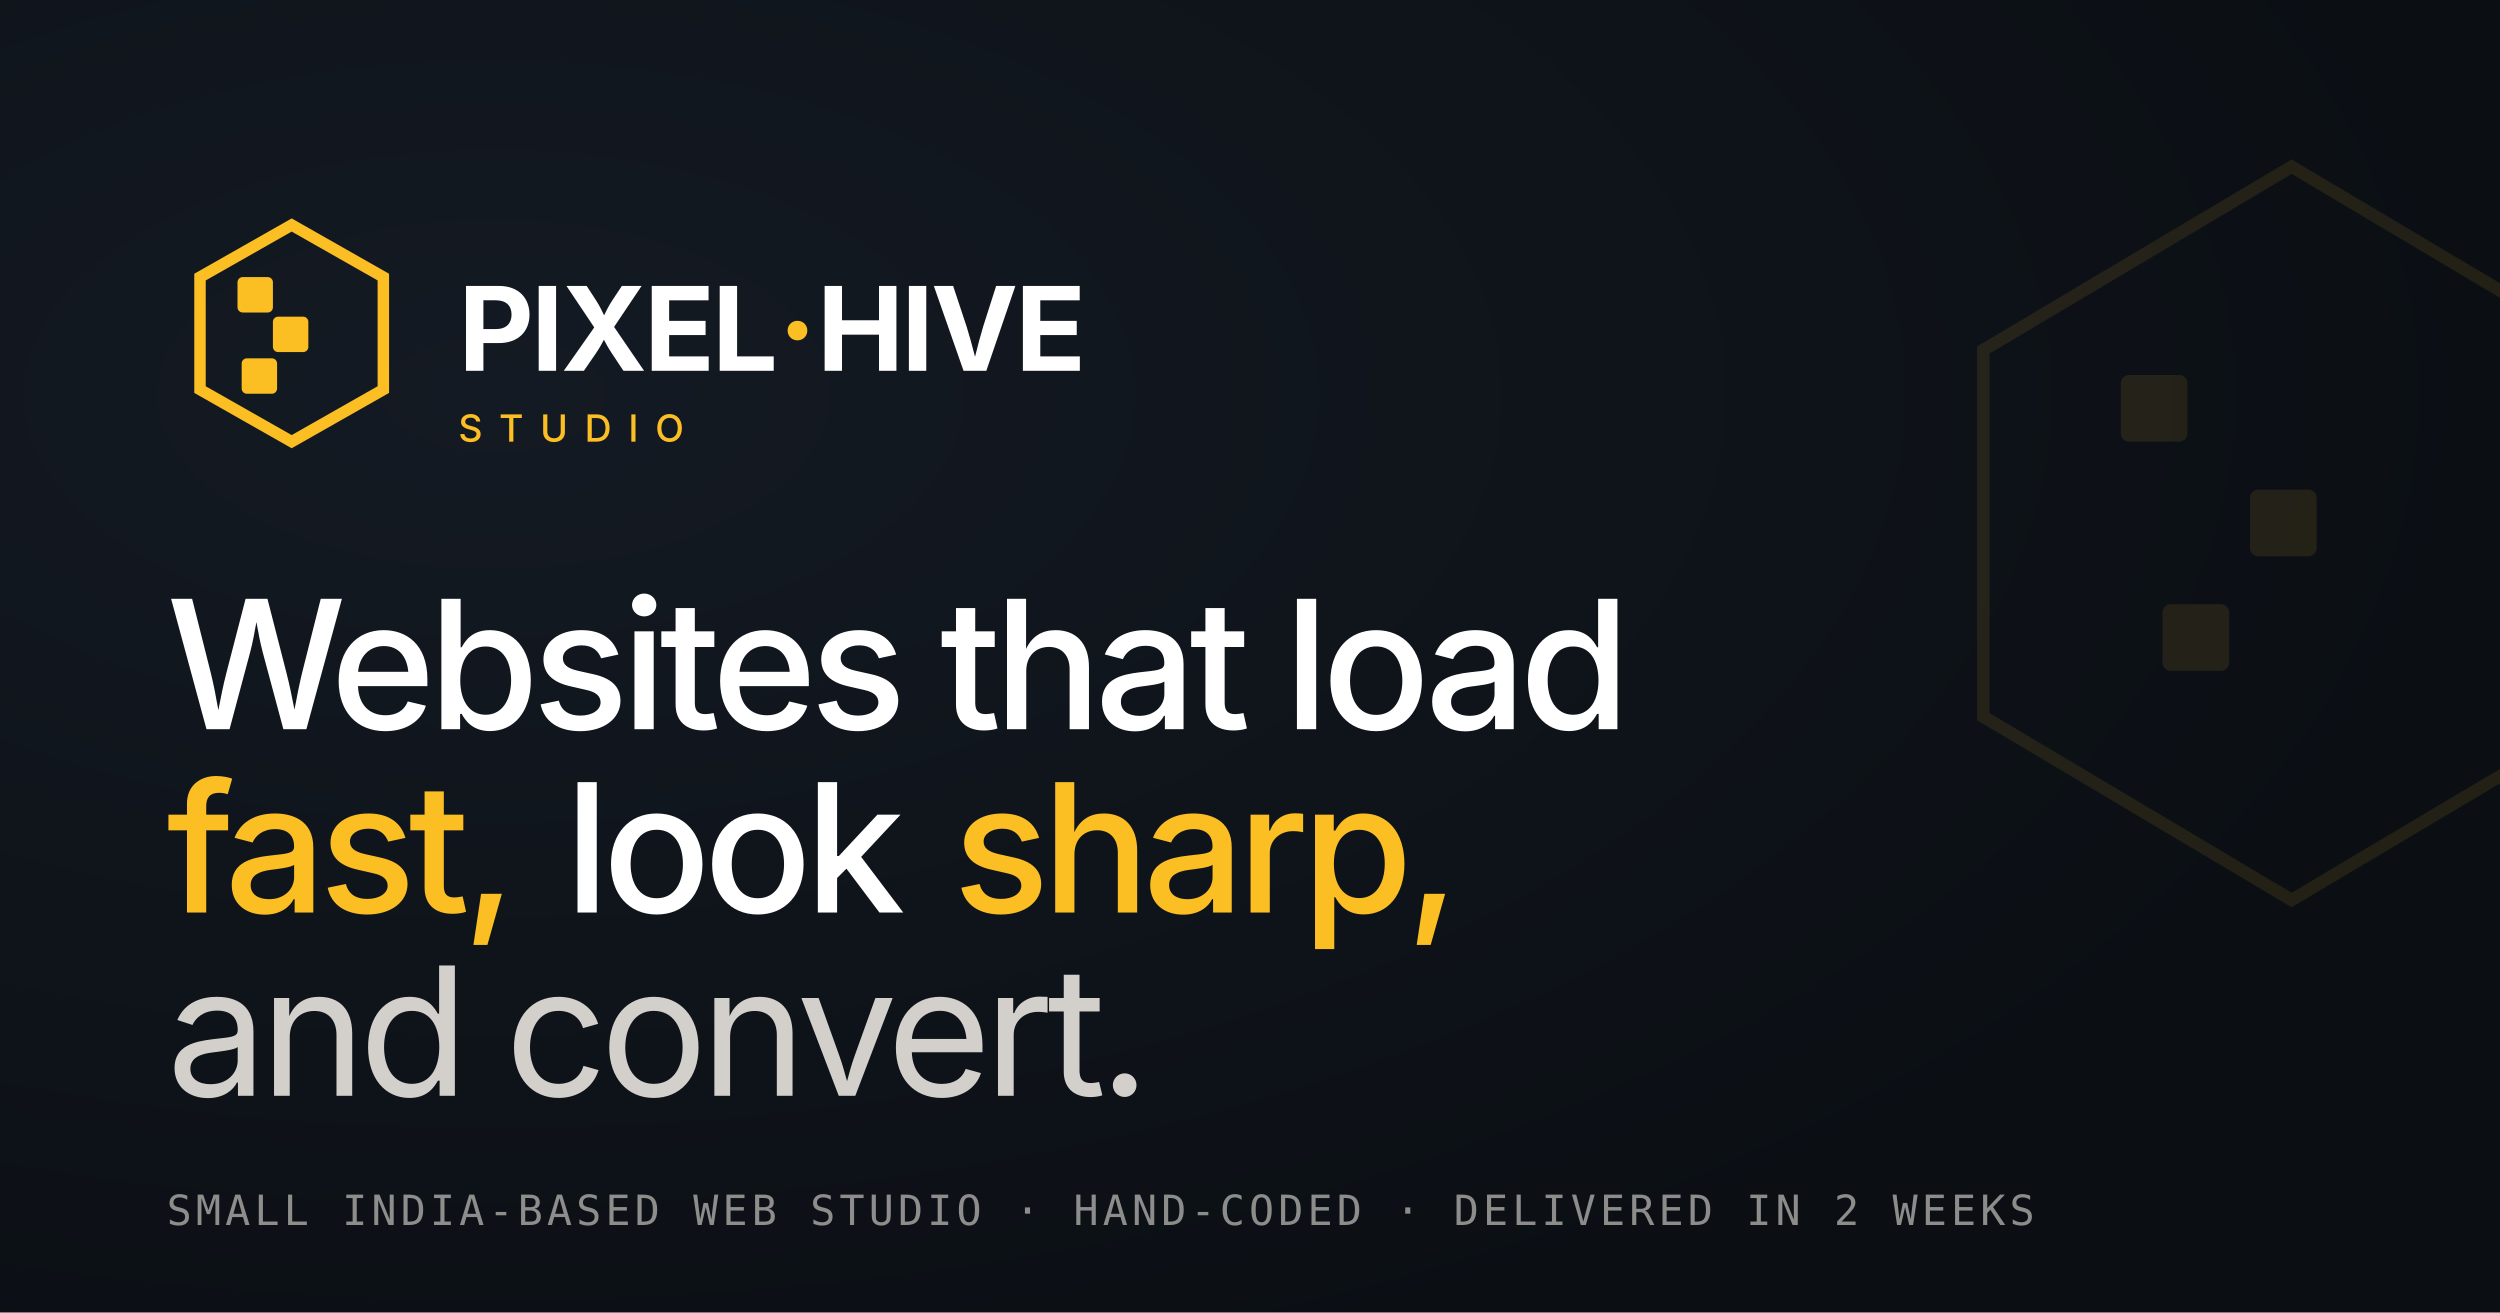
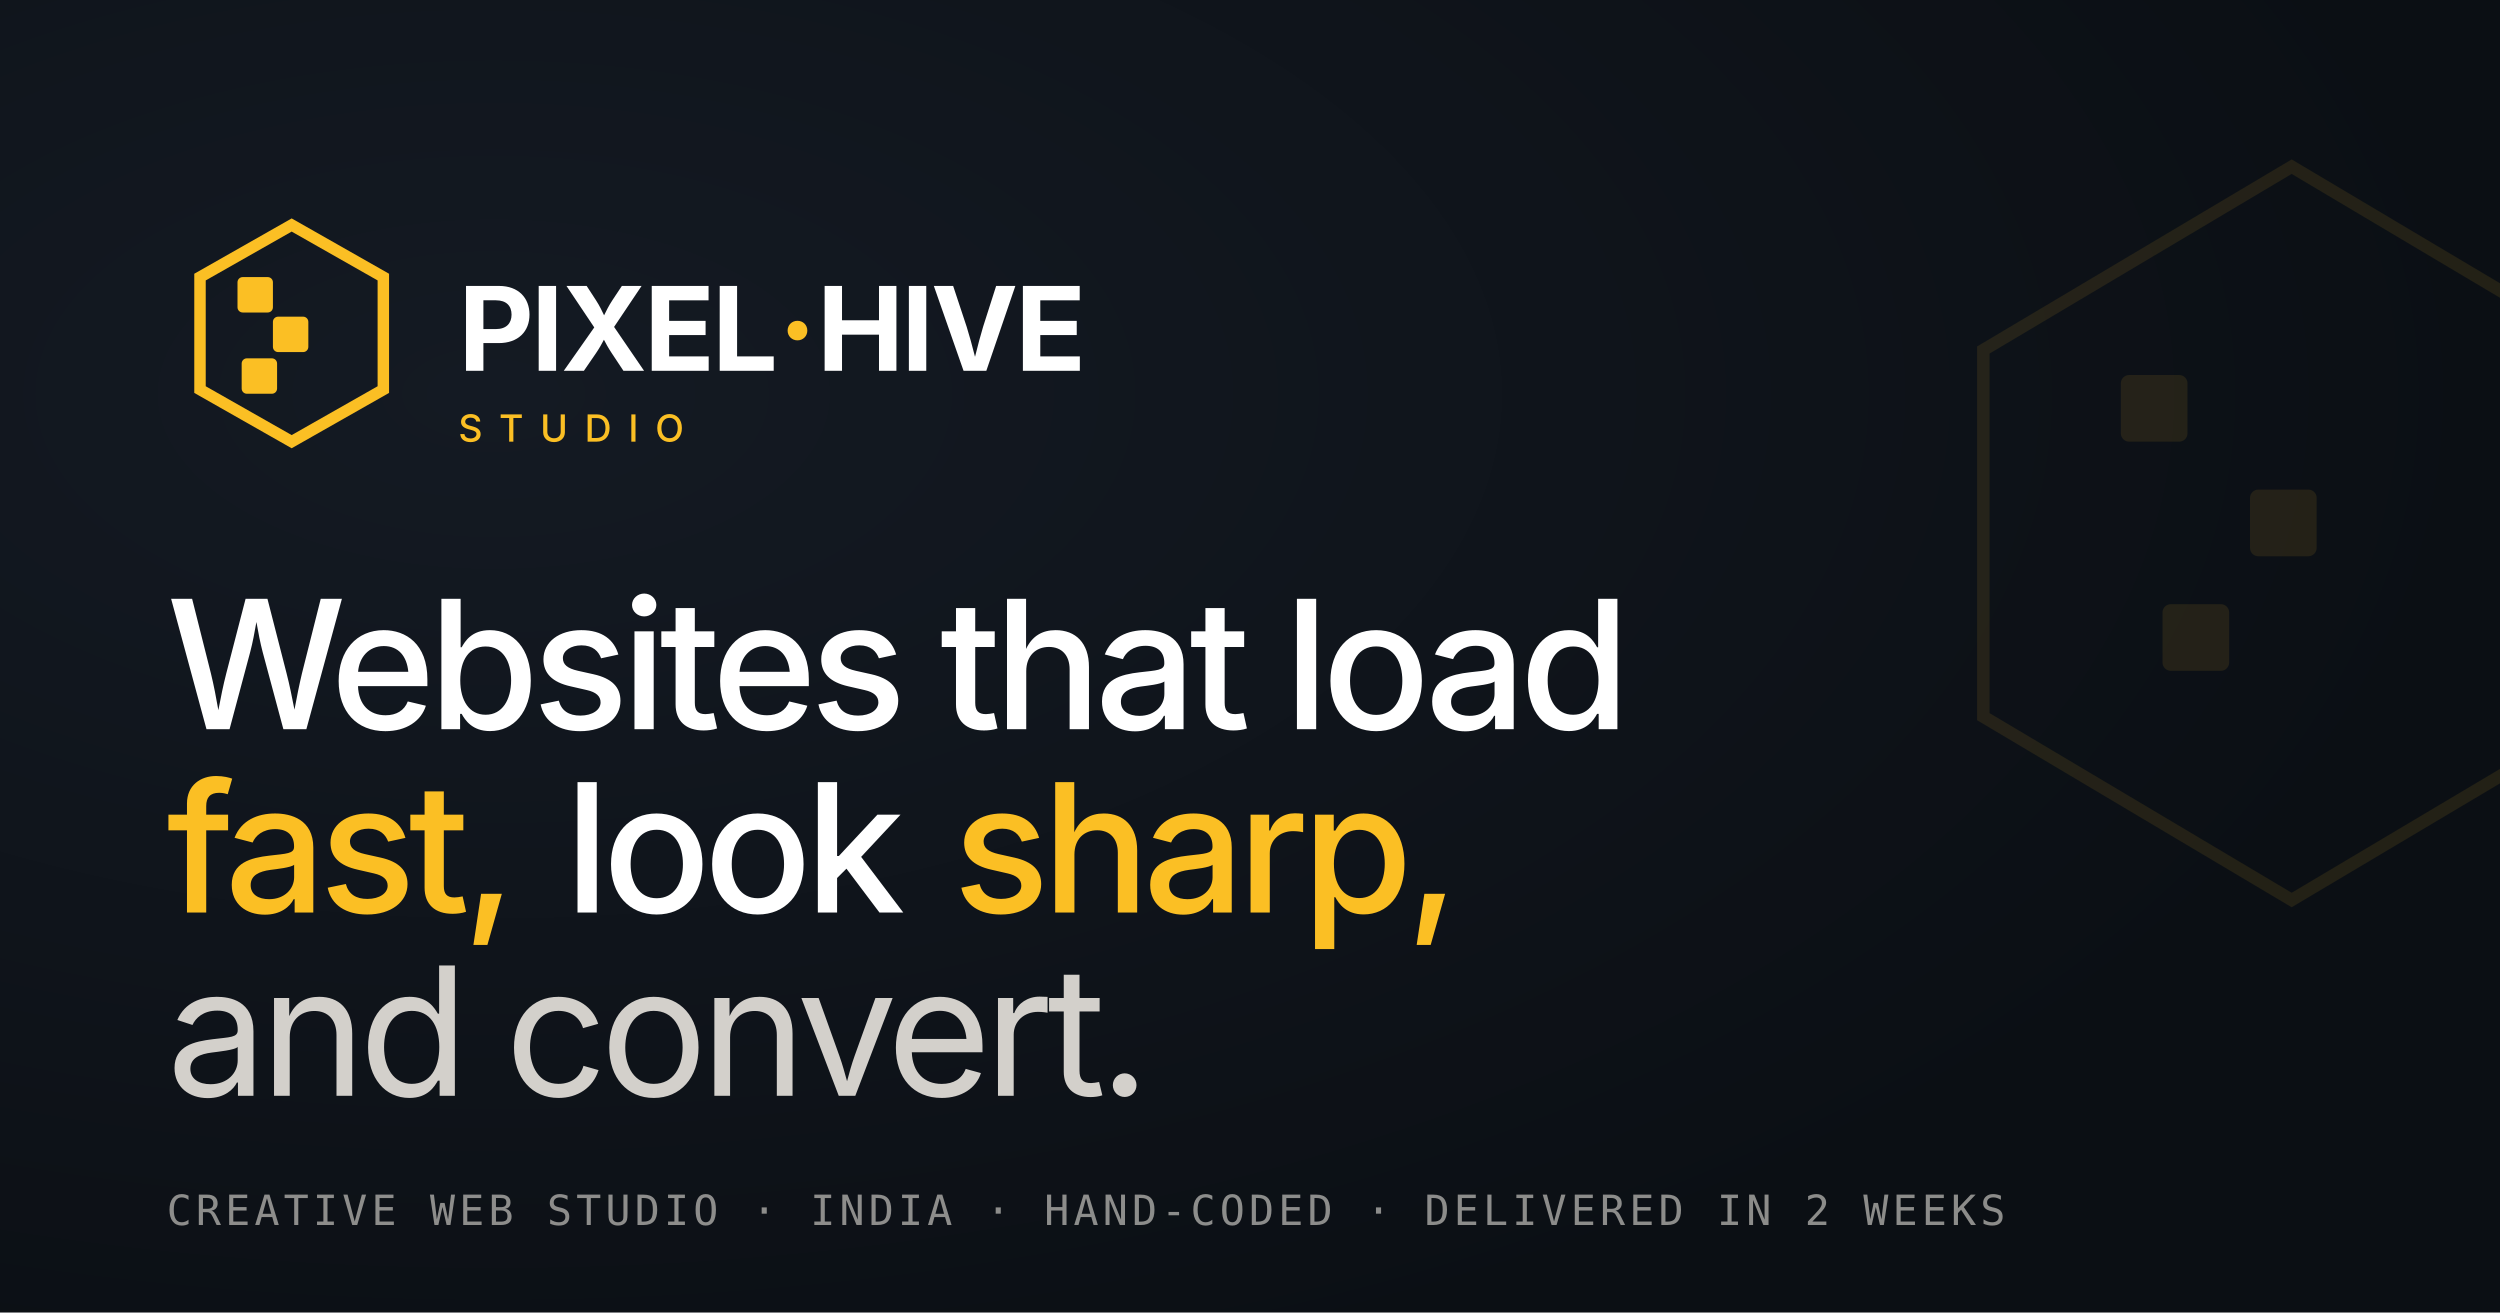
<svg xmlns="http://www.w3.org/2000/svg" viewBox="0 0 1200 630" width="1200" height="630">
  <defs>
    <radialGradient id="bg" cx="20%" cy="30%" r="80%">
      <stop offset="0" stop-color="#141a23" />
      <stop offset="1" stop-color="#0b0f14" />
    </radialGradient>
  </defs>
  <rect width="1200" height="630" fill="url(#bg)" />
  <g transform="translate(900 80)" opacity="0.10">
    <path d="M200 0 L348 88 L348 264 L200 352 L52 264 L52 88 Z" fill="none" stroke="#fbbf24" stroke-width="6" />
    <rect x="118" y="100" width="32" height="32" rx="4" fill="#fbbf24" />
    <rect x="180" y="155" width="32" height="32" rx="4" fill="#fbbf24" />
    <rect x="138" y="210" width="32" height="32" rx="4" fill="#fbbf24" />
  </g>
  <g transform="translate(80 100)">
    <g fill="#fbbf24">
      <path d="M60 8 L104 33 L104 87 L60 112 L16 87 L16 33 Z" fill="none" stroke="#fbbf24" stroke-width="5.5" />
      <rect x="34" y="33" width="17" height="17" rx="2.5" />
      <rect x="51" y="52" width="17" height="17" rx="2.5" />
      <rect x="36" y="72" width="17" height="17" rx="2.5" />
    </g>
    <text x="140" y="78" font-family="'Space Grotesk', 'Inter', system-ui, sans-serif" font-weight="700" font-size="56" letter-spacing="-1.4" fill="#ffffff">PIXEL<tspan fill="#fbbf24">·</tspan>HIVE</text>
    <text x="140" y="112" font-family="'Space Grotesk', 'Inter', system-ui, sans-serif" font-weight="500" font-size="18" letter-spacing="8" fill="#fbbf24">STUDIO</text>
  </g>
  <text x="80" y="350" font-family="'Space Grotesk', 'Inter', system-ui, sans-serif" font-weight="500" font-size="86" fill="#ffffff" letter-spacing="-3.4">
    Websites that load
  </text>
  <text x="80" y="438" font-family="'Space Grotesk', 'Inter', system-ui, sans-serif" font-weight="500" font-size="86" letter-spacing="-3.4">
    <tspan fill="#fbbf24">fast,</tspan>
    <tspan fill="#ffffff">look</tspan>
    <tspan fill="#fbbf24">sharp,</tspan>
  </text>
  <text x="80" y="526" font-family="'Space Grotesk', 'Inter', system-ui, sans-serif" font-weight="400" font-size="86" fill="rgba(245,241,234,0.85)" letter-spacing="-3.4">
    and convert.
  </text>
  <text x="80" y="588" font-family="'JetBrains Mono', ui-monospace, monospace" font-size="20" fill="rgba(245,241,234,0.55)" letter-spacing="2">
-     SMALL INDIA-BASED WEB STUDIO · HAND-CODED · DELIVERED IN 2 WEEKS
+     CREATIVE WEB STUDIO · INDIA · HAND-CODED · DELIVERED IN 2 WEEKS
  </text>
</svg>
